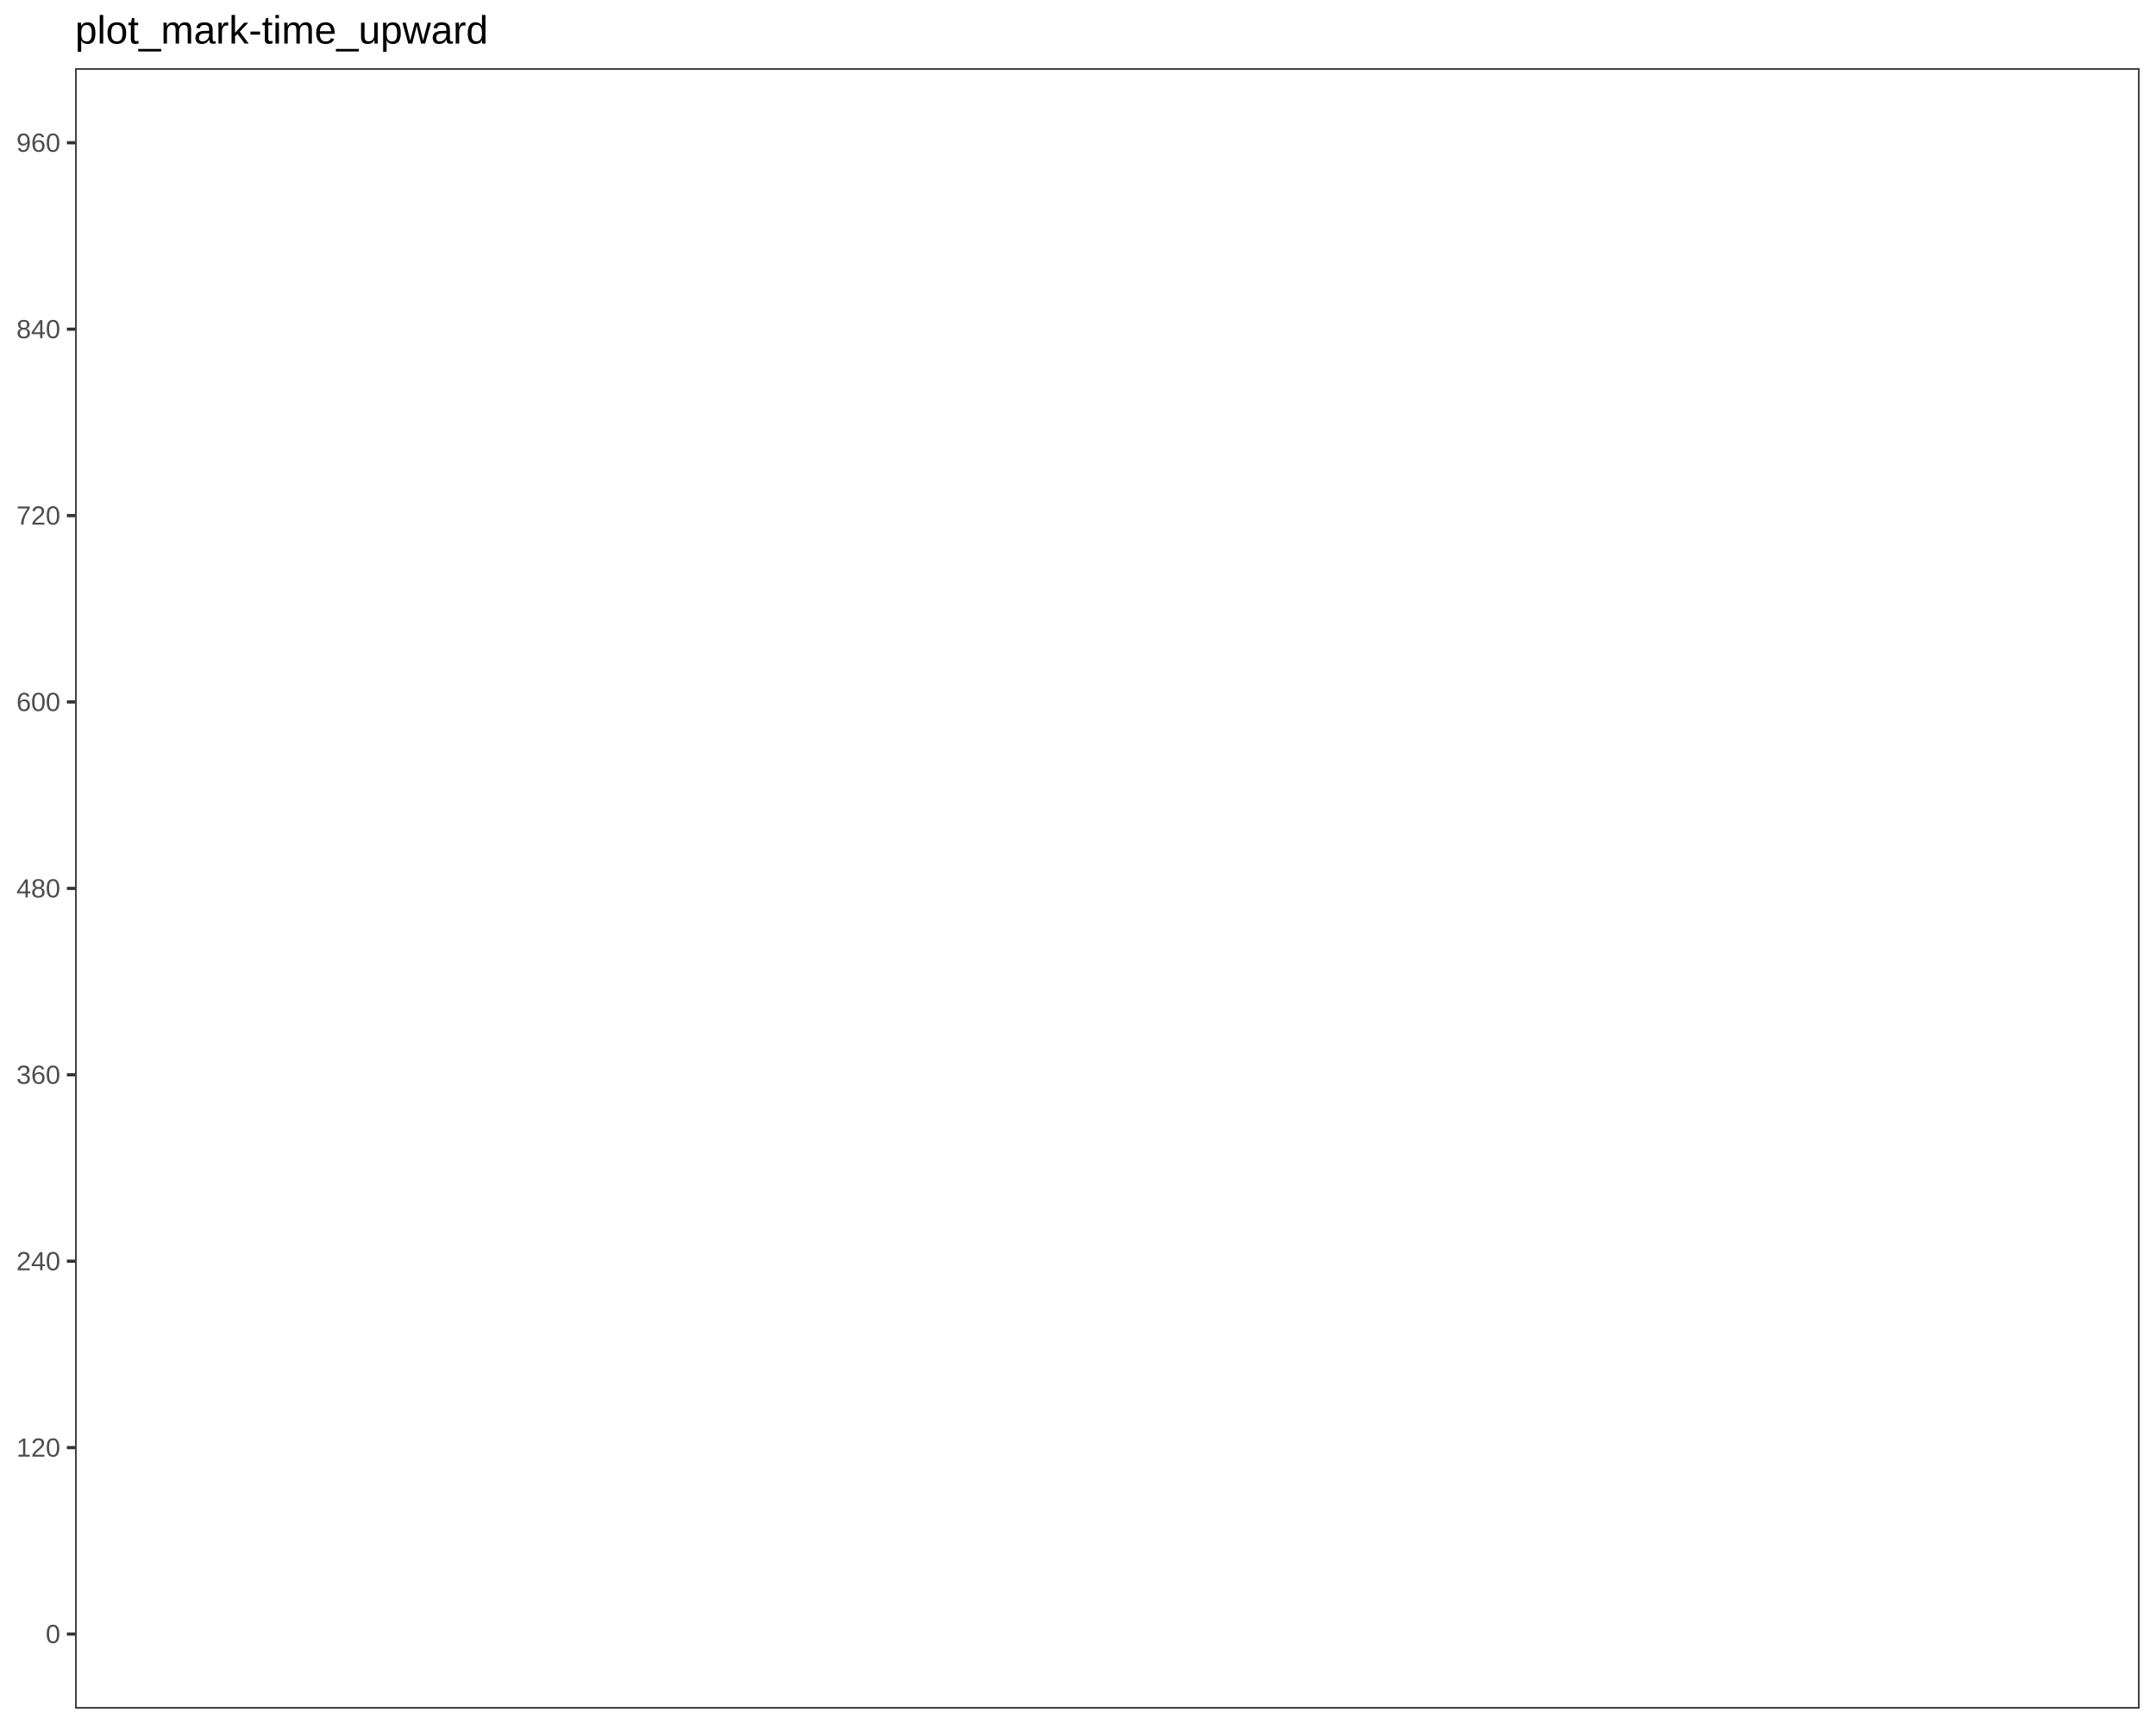
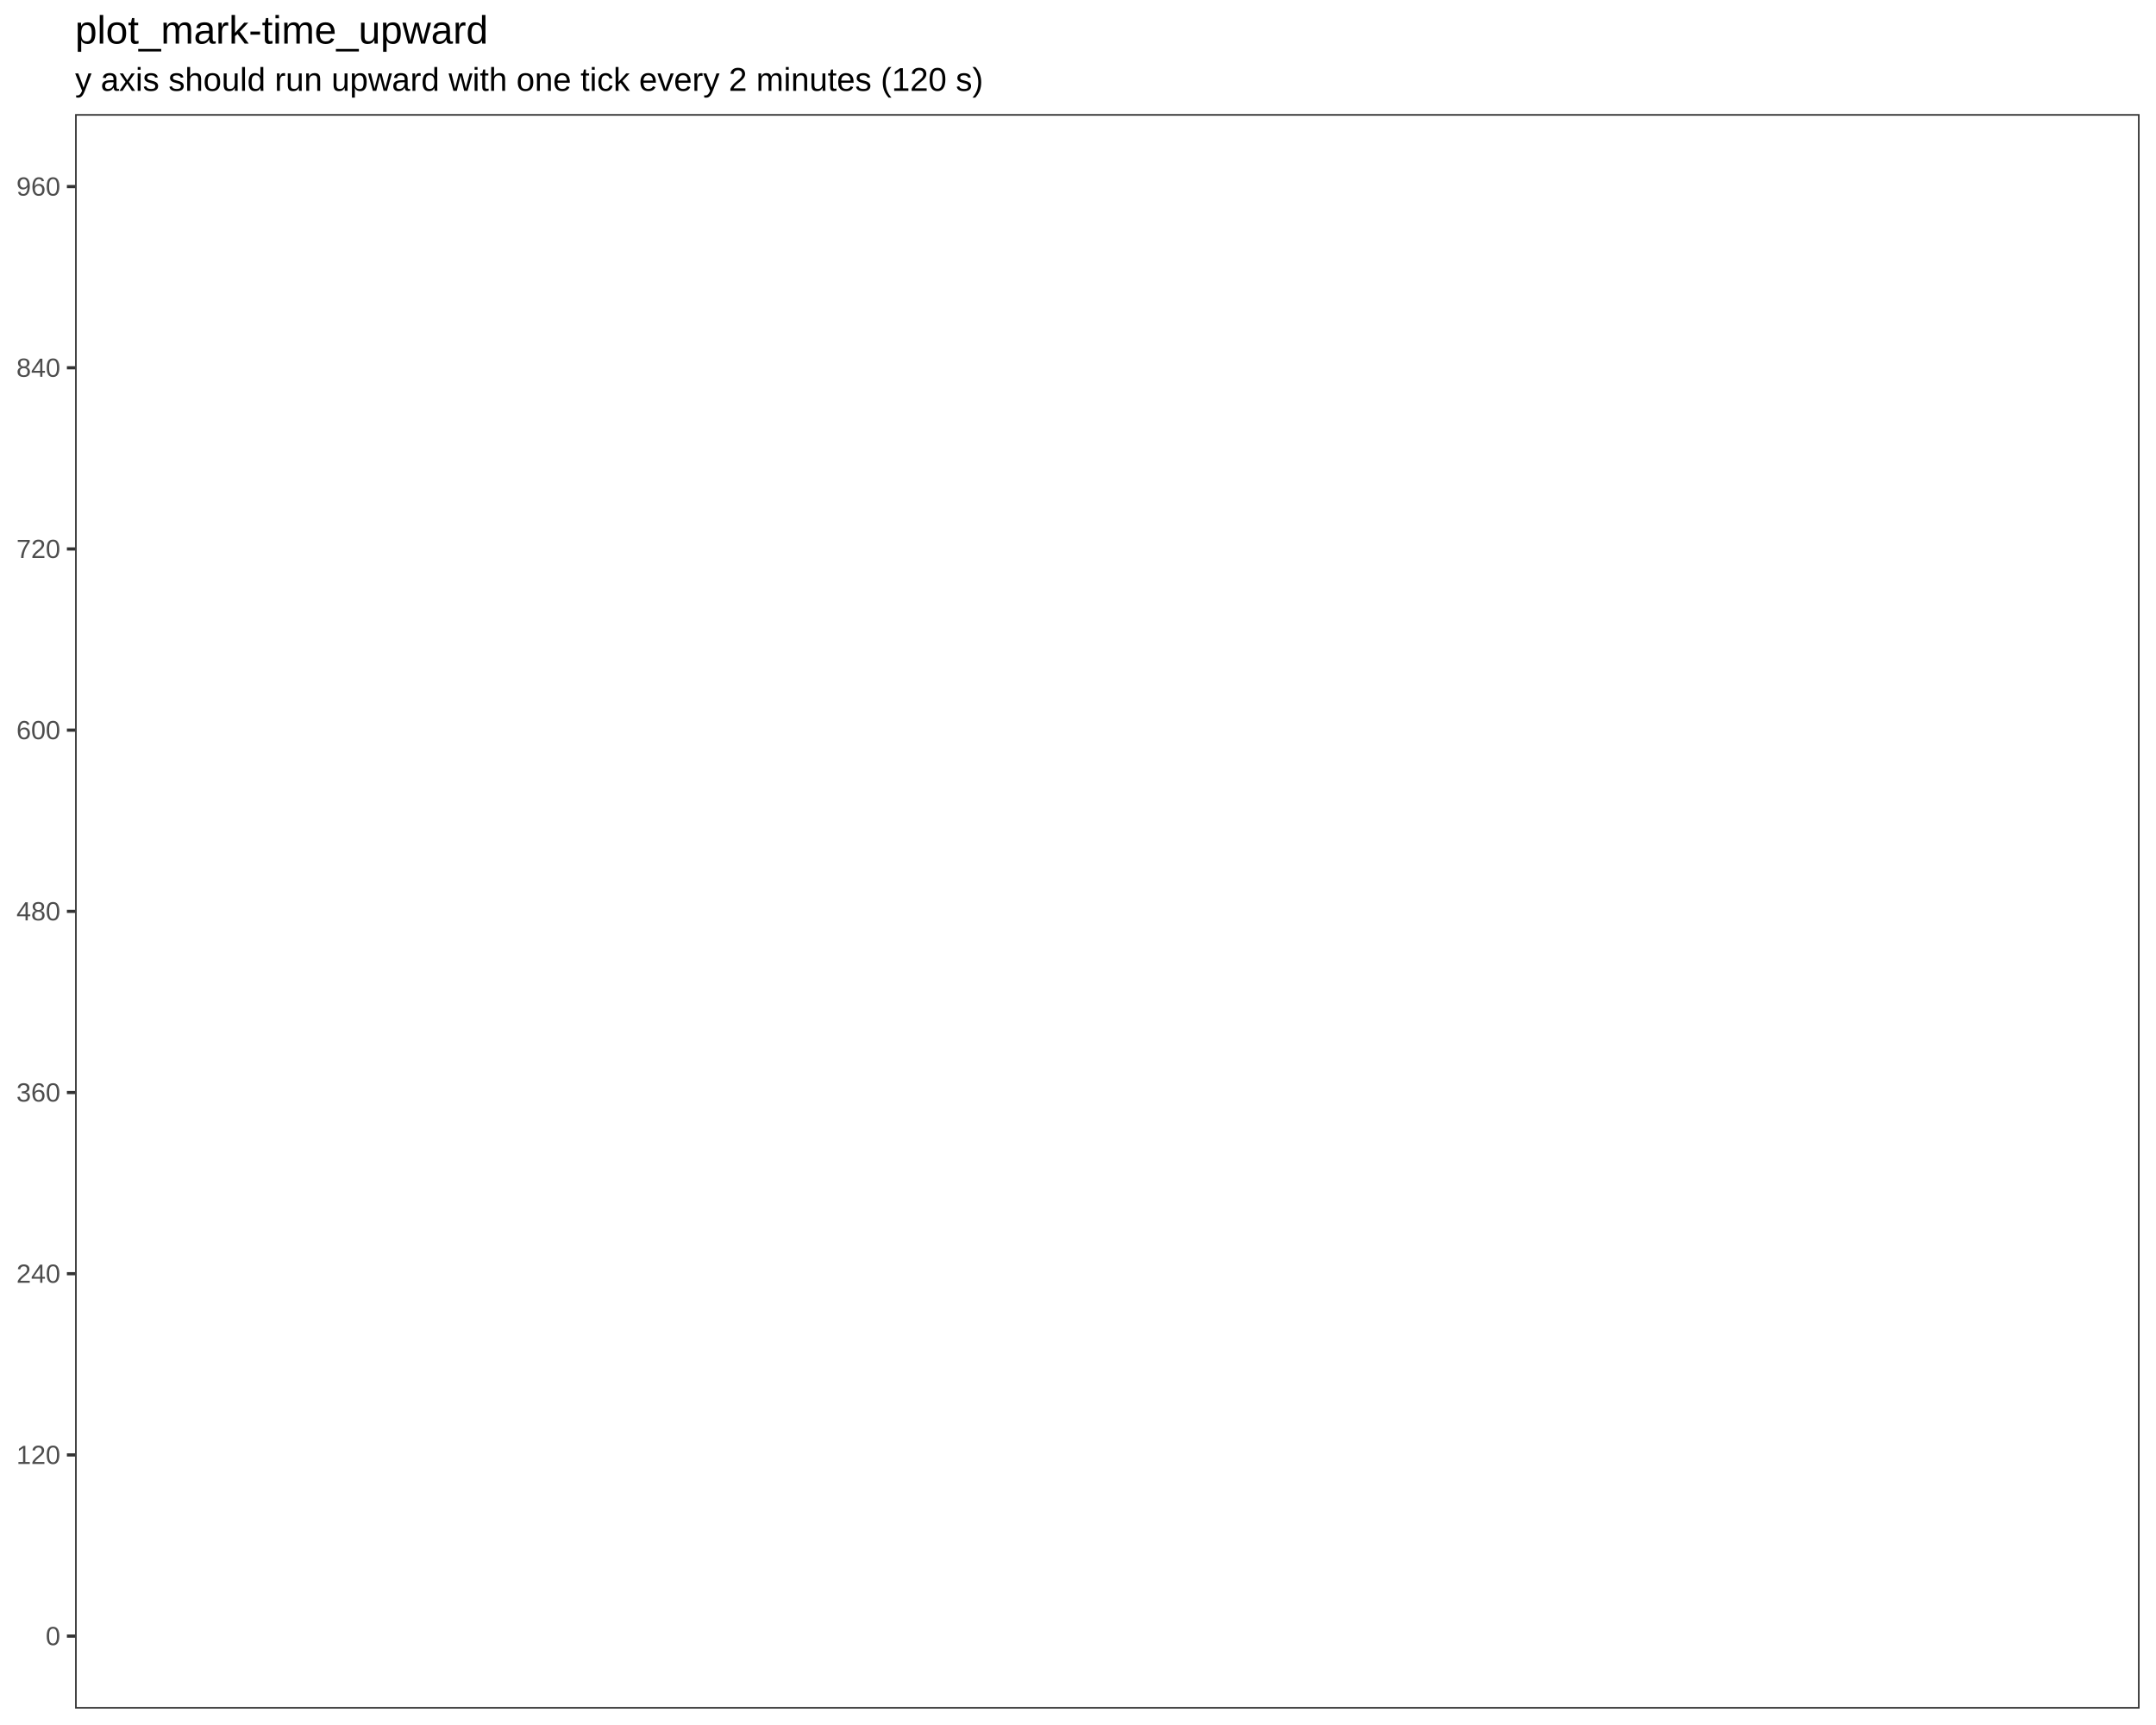
<svg xmlns="http://www.w3.org/2000/svg" viewBox="0 0 720.00 576.00">
  <defs>
    <style type="text/css">
    line, polyline, polygon, path, rect, circle {
      fill: none;
      stroke: #000000;
      stroke-linecap: round;
      stroke-linejoin: round;
      stroke-miterlimit: 10.00;
    }
  </style>
  </defs>
  <rect width="100%" height="100%" style="stroke: none; fill: #FFFFFF;" />
  <rect x="0.00" y="0.00" width="720.00" height="576.00" style="stroke-width: 1.07; stroke: #FFFFFF; fill: #FFFFFF;" />
  <defs>
-     <clipPath id="cpMjUuMDh8NzE0LjUyfDU3MC41MnwyMi43Nw==">
-       <rect x="25.08" y="22.77" width="689.44" height="547.75" />
+     <clipPath id="cpMjUuMDh8NzE0LjUyfDU3MC41MnwzOC4wOQ==">
+       <rect x="25.08" y="38.09" width="689.44" height="532.43" />
    </clipPath>
  </defs>
-   <rect x="25.08" y="22.77" width="689.44" height="547.75" style="stroke-width: 1.07; stroke: none; fill: #FFFFFF;" clip-path="url(#cpMjUuMDh8NzE0LjUyfDU3MC41MnwyMi43Nw==)" />
-   <rect x="25.08" y="22.77" width="689.44" height="547.75" style="stroke-width: 1.07; stroke: #333333;" clip-path="url(#cpMjUuMDh8NzE0LjUyfDU3MC41MnwyMi43Nw==)" />
+   <rect x="25.08" y="38.09" width="689.44" height="532.43" style="stroke-width: 1.07; stroke: none; fill: #FFFFFF;" clip-path="url(#cpMjUuMDh8NzE0LjUyfDU3MC41MnwzOC4wOQ==)" />
+   <rect x="25.08" y="38.09" width="689.44" height="532.43" style="stroke-width: 1.07; stroke: #333333;" clip-path="url(#cpMjUuMDh8NzE0LjUyfDU3MC41MnwzOC4wOQ==)" />
  <defs>
    <clipPath id="cpMC4wMHw3MjAuMDB8NTc2LjAwfDAuMDA=">
      <rect x="0.00" y="0.00" width="720.00" height="576.00" />
    </clipPath>
  </defs>
  <g clip-path="url(#cpMC4wMHw3MjAuMDB8NTc2LjAwfDAuMDA=)">
-     <text x="15.26" y="548.65" style="font-size: 8.80px; fill: #4D4D4D; font-family: Liberation Sans;" textLength="4.89px" lengthAdjust="spacingAndGlyphs">0</text>
+     <text x="15.26" y="549.34" style="font-size: 8.80px; fill: #4D4D4D; font-family: Liberation Sans;" textLength="4.89px" lengthAdjust="spacingAndGlyphs">0</text>
  </g>
  <g clip-path="url(#cpMC4wMHw3MjAuMDB8NTc2LjAwfDAuMDA=)">
-     <text x="5.48" y="486.40" style="font-size: 8.80px; fill: #4D4D4D; font-family: Liberation Sans;" textLength="14.67px" lengthAdjust="spacingAndGlyphs">120</text>
+     <text x="5.48" y="488.84" style="font-size: 8.80px; fill: #4D4D4D; font-family: Liberation Sans;" textLength="14.67px" lengthAdjust="spacingAndGlyphs">120</text>
  </g>
  <g clip-path="url(#cpMC4wMHw3MjAuMDB8NTc2LjAwfDAuMDA=)">
-     <text x="5.48" y="424.16" style="font-size: 8.80px; fill: #4D4D4D; font-family: Liberation Sans;" textLength="14.67px" lengthAdjust="spacingAndGlyphs">240</text>
+     <text x="5.48" y="428.34" style="font-size: 8.80px; fill: #4D4D4D; font-family: Liberation Sans;" textLength="14.67px" lengthAdjust="spacingAndGlyphs">240</text>
  </g>
  <g clip-path="url(#cpMC4wMHw3MjAuMDB8NTc2LjAwfDAuMDA=)">
-     <text x="5.48" y="361.91" style="font-size: 8.80px; fill: #4D4D4D; font-family: Liberation Sans;" textLength="14.67px" lengthAdjust="spacingAndGlyphs">360</text>
+     <text x="5.48" y="367.83" style="font-size: 8.80px; fill: #4D4D4D; font-family: Liberation Sans;" textLength="14.67px" lengthAdjust="spacingAndGlyphs">360</text>
  </g>
  <g clip-path="url(#cpMC4wMHw3MjAuMDB8NTc2LjAwfDAuMDA=)">
-     <text x="5.48" y="299.67" style="font-size: 8.80px; fill: #4D4D4D; font-family: Liberation Sans;" textLength="14.67px" lengthAdjust="spacingAndGlyphs">480</text>
+     <text x="5.48" y="307.33" style="font-size: 8.80px; fill: #4D4D4D; font-family: Liberation Sans;" textLength="14.67px" lengthAdjust="spacingAndGlyphs">480</text>
  </g>
  <g clip-path="url(#cpMC4wMHw3MjAuMDB8NTc2LjAwfDAuMDA=)">
-     <text x="5.48" y="237.43" style="font-size: 8.80px; fill: #4D4D4D; font-family: Liberation Sans;" textLength="14.67px" lengthAdjust="spacingAndGlyphs">600</text>
+     <text x="5.48" y="246.83" style="font-size: 8.80px; fill: #4D4D4D; font-family: Liberation Sans;" textLength="14.67px" lengthAdjust="spacingAndGlyphs">600</text>
  </g>
  <g clip-path="url(#cpMC4wMHw3MjAuMDB8NTc2LjAwfDAuMDA=)">
-     <text x="5.48" y="175.18" style="font-size: 8.80px; fill: #4D4D4D; font-family: Liberation Sans;" textLength="14.67px" lengthAdjust="spacingAndGlyphs">720</text>
+     <text x="5.48" y="186.33" style="font-size: 8.80px; fill: #4D4D4D; font-family: Liberation Sans;" textLength="14.67px" lengthAdjust="spacingAndGlyphs">720</text>
  </g>
  <g clip-path="url(#cpMC4wMHw3MjAuMDB8NTc2LjAwfDAuMDA=)">
-     <text x="5.48" y="112.94" style="font-size: 8.80px; fill: #4D4D4D; font-family: Liberation Sans;" textLength="14.67px" lengthAdjust="spacingAndGlyphs">840</text>
+     <text x="5.48" y="125.82" style="font-size: 8.80px; fill: #4D4D4D; font-family: Liberation Sans;" textLength="14.67px" lengthAdjust="spacingAndGlyphs">840</text>
  </g>
  <g clip-path="url(#cpMC4wMHw3MjAuMDB8NTc2LjAwfDAuMDA=)">
-     <text x="5.48" y="50.69" style="font-size: 8.80px; fill: #4D4D4D; font-family: Liberation Sans;" textLength="14.67px" lengthAdjust="spacingAndGlyphs">960</text>
+     <text x="5.48" y="65.32" style="font-size: 8.80px; fill: #4D4D4D; font-family: Liberation Sans;" textLength="14.67px" lengthAdjust="spacingAndGlyphs">960</text>
  </g>
-   <polyline points="22.34,545.62 25.08,545.62 " style="stroke-width: 1.07; stroke: #333333; stroke-linecap: butt;" clip-path="url(#cpMC4wMHw3MjAuMDB8NTc2LjAwfDAuMDA=)" />
-   <polyline points="22.34,483.38 25.08,483.38 " style="stroke-width: 1.07; stroke: #333333; stroke-linecap: butt;" clip-path="url(#cpMC4wMHw3MjAuMDB8NTc2LjAwfDAuMDA=)" />
-   <polyline points="22.34,421.13 25.08,421.13 " style="stroke-width: 1.07; stroke: #333333; stroke-linecap: butt;" clip-path="url(#cpMC4wMHw3MjAuMDB8NTc2LjAwfDAuMDA=)" />
-   <polyline points="22.34,358.89 25.08,358.89 " style="stroke-width: 1.07; stroke: #333333; stroke-linecap: butt;" clip-path="url(#cpMC4wMHw3MjAuMDB8NTc2LjAwfDAuMDA=)" />
-   <polyline points="22.34,296.65 25.08,296.65 " style="stroke-width: 1.07; stroke: #333333; stroke-linecap: butt;" clip-path="url(#cpMC4wMHw3MjAuMDB8NTc2LjAwfDAuMDA=)" />
-   <polyline points="22.34,234.40 25.08,234.40 " style="stroke-width: 1.07; stroke: #333333; stroke-linecap: butt;" clip-path="url(#cpMC4wMHw3MjAuMDB8NTc2LjAwfDAuMDA=)" />
-   <polyline points="22.34,172.16 25.08,172.16 " style="stroke-width: 1.07; stroke: #333333; stroke-linecap: butt;" clip-path="url(#cpMC4wMHw3MjAuMDB8NTc2LjAwfDAuMDA=)" />
-   <polyline points="22.34,109.91 25.08,109.91 " style="stroke-width: 1.07; stroke: #333333; stroke-linecap: butt;" clip-path="url(#cpMC4wMHw3MjAuMDB8NTc2LjAwfDAuMDA=)" />
-   <polyline points="22.34,47.67 25.08,47.67 " style="stroke-width: 1.07; stroke: #333333; stroke-linecap: butt;" clip-path="url(#cpMC4wMHw3MjAuMDB8NTc2LjAwfDAuMDA=)" />
+   <polyline points="22.34,546.32 25.08,546.32 " style="stroke-width: 1.07; stroke: #333333; stroke-linecap: butt;" clip-path="url(#cpMC4wMHw3MjAuMDB8NTc2LjAwfDAuMDA=)" />
+   <polyline points="22.34,485.82 25.08,485.82 " style="stroke-width: 1.07; stroke: #333333; stroke-linecap: butt;" clip-path="url(#cpMC4wMHw3MjAuMDB8NTc2LjAwfDAuMDA=)" />
+   <polyline points="22.34,425.31 25.08,425.31 " style="stroke-width: 1.07; stroke: #333333; stroke-linecap: butt;" clip-path="url(#cpMC4wMHw3MjAuMDB8NTc2LjAwfDAuMDA=)" />
+   <polyline points="22.34,364.81 25.08,364.81 " style="stroke-width: 1.07; stroke: #333333; stroke-linecap: butt;" clip-path="url(#cpMC4wMHw3MjAuMDB8NTc2LjAwfDAuMDA=)" />
+   <polyline points="22.34,304.31 25.08,304.31 " style="stroke-width: 1.07; stroke: #333333; stroke-linecap: butt;" clip-path="url(#cpMC4wMHw3MjAuMDB8NTc2LjAwfDAuMDA=)" />
+   <polyline points="22.34,243.80 25.08,243.80 " style="stroke-width: 1.07; stroke: #333333; stroke-linecap: butt;" clip-path="url(#cpMC4wMHw3MjAuMDB8NTc2LjAwfDAuMDA=)" />
+   <polyline points="22.34,183.30 25.08,183.30 " style="stroke-width: 1.07; stroke: #333333; stroke-linecap: butt;" clip-path="url(#cpMC4wMHw3MjAuMDB8NTc2LjAwfDAuMDA=)" />
+   <polyline points="22.34,122.80 25.08,122.80 " style="stroke-width: 1.07; stroke: #333333; stroke-linecap: butt;" clip-path="url(#cpMC4wMHw3MjAuMDB8NTc2LjAwfDAuMDA=)" />
+   <polyline points="22.34,62.30 25.08,62.30 " style="stroke-width: 1.07; stroke: #333333; stroke-linecap: butt;" clip-path="url(#cpMC4wMHw3MjAuMDB8NTc2LjAwfDAuMDA=)" />
+   <g clip-path="url(#cpMC4wMHw3MjAuMDB8NTc2LjAwfDAuMDA=)">
+     <text x="25.08" y="30.33" style="font-size: 11.00px; font-family: Liberation Sans;" textLength="303.44px" lengthAdjust="spacingAndGlyphs">y axis should run upward with one tick every 2 minutes (120 s)</text>
+   </g>
  <g clip-path="url(#cpMC4wMHw3MjAuMDB8NTc2LjAwfDAuMDA=)">
    <text x="25.08" y="14.56" style="font-size: 13.20px; font-family: Liberation Sans;" textLength="137.73px" lengthAdjust="spacingAndGlyphs">plot_mark-time_upward</text>
  </g>
</svg>
